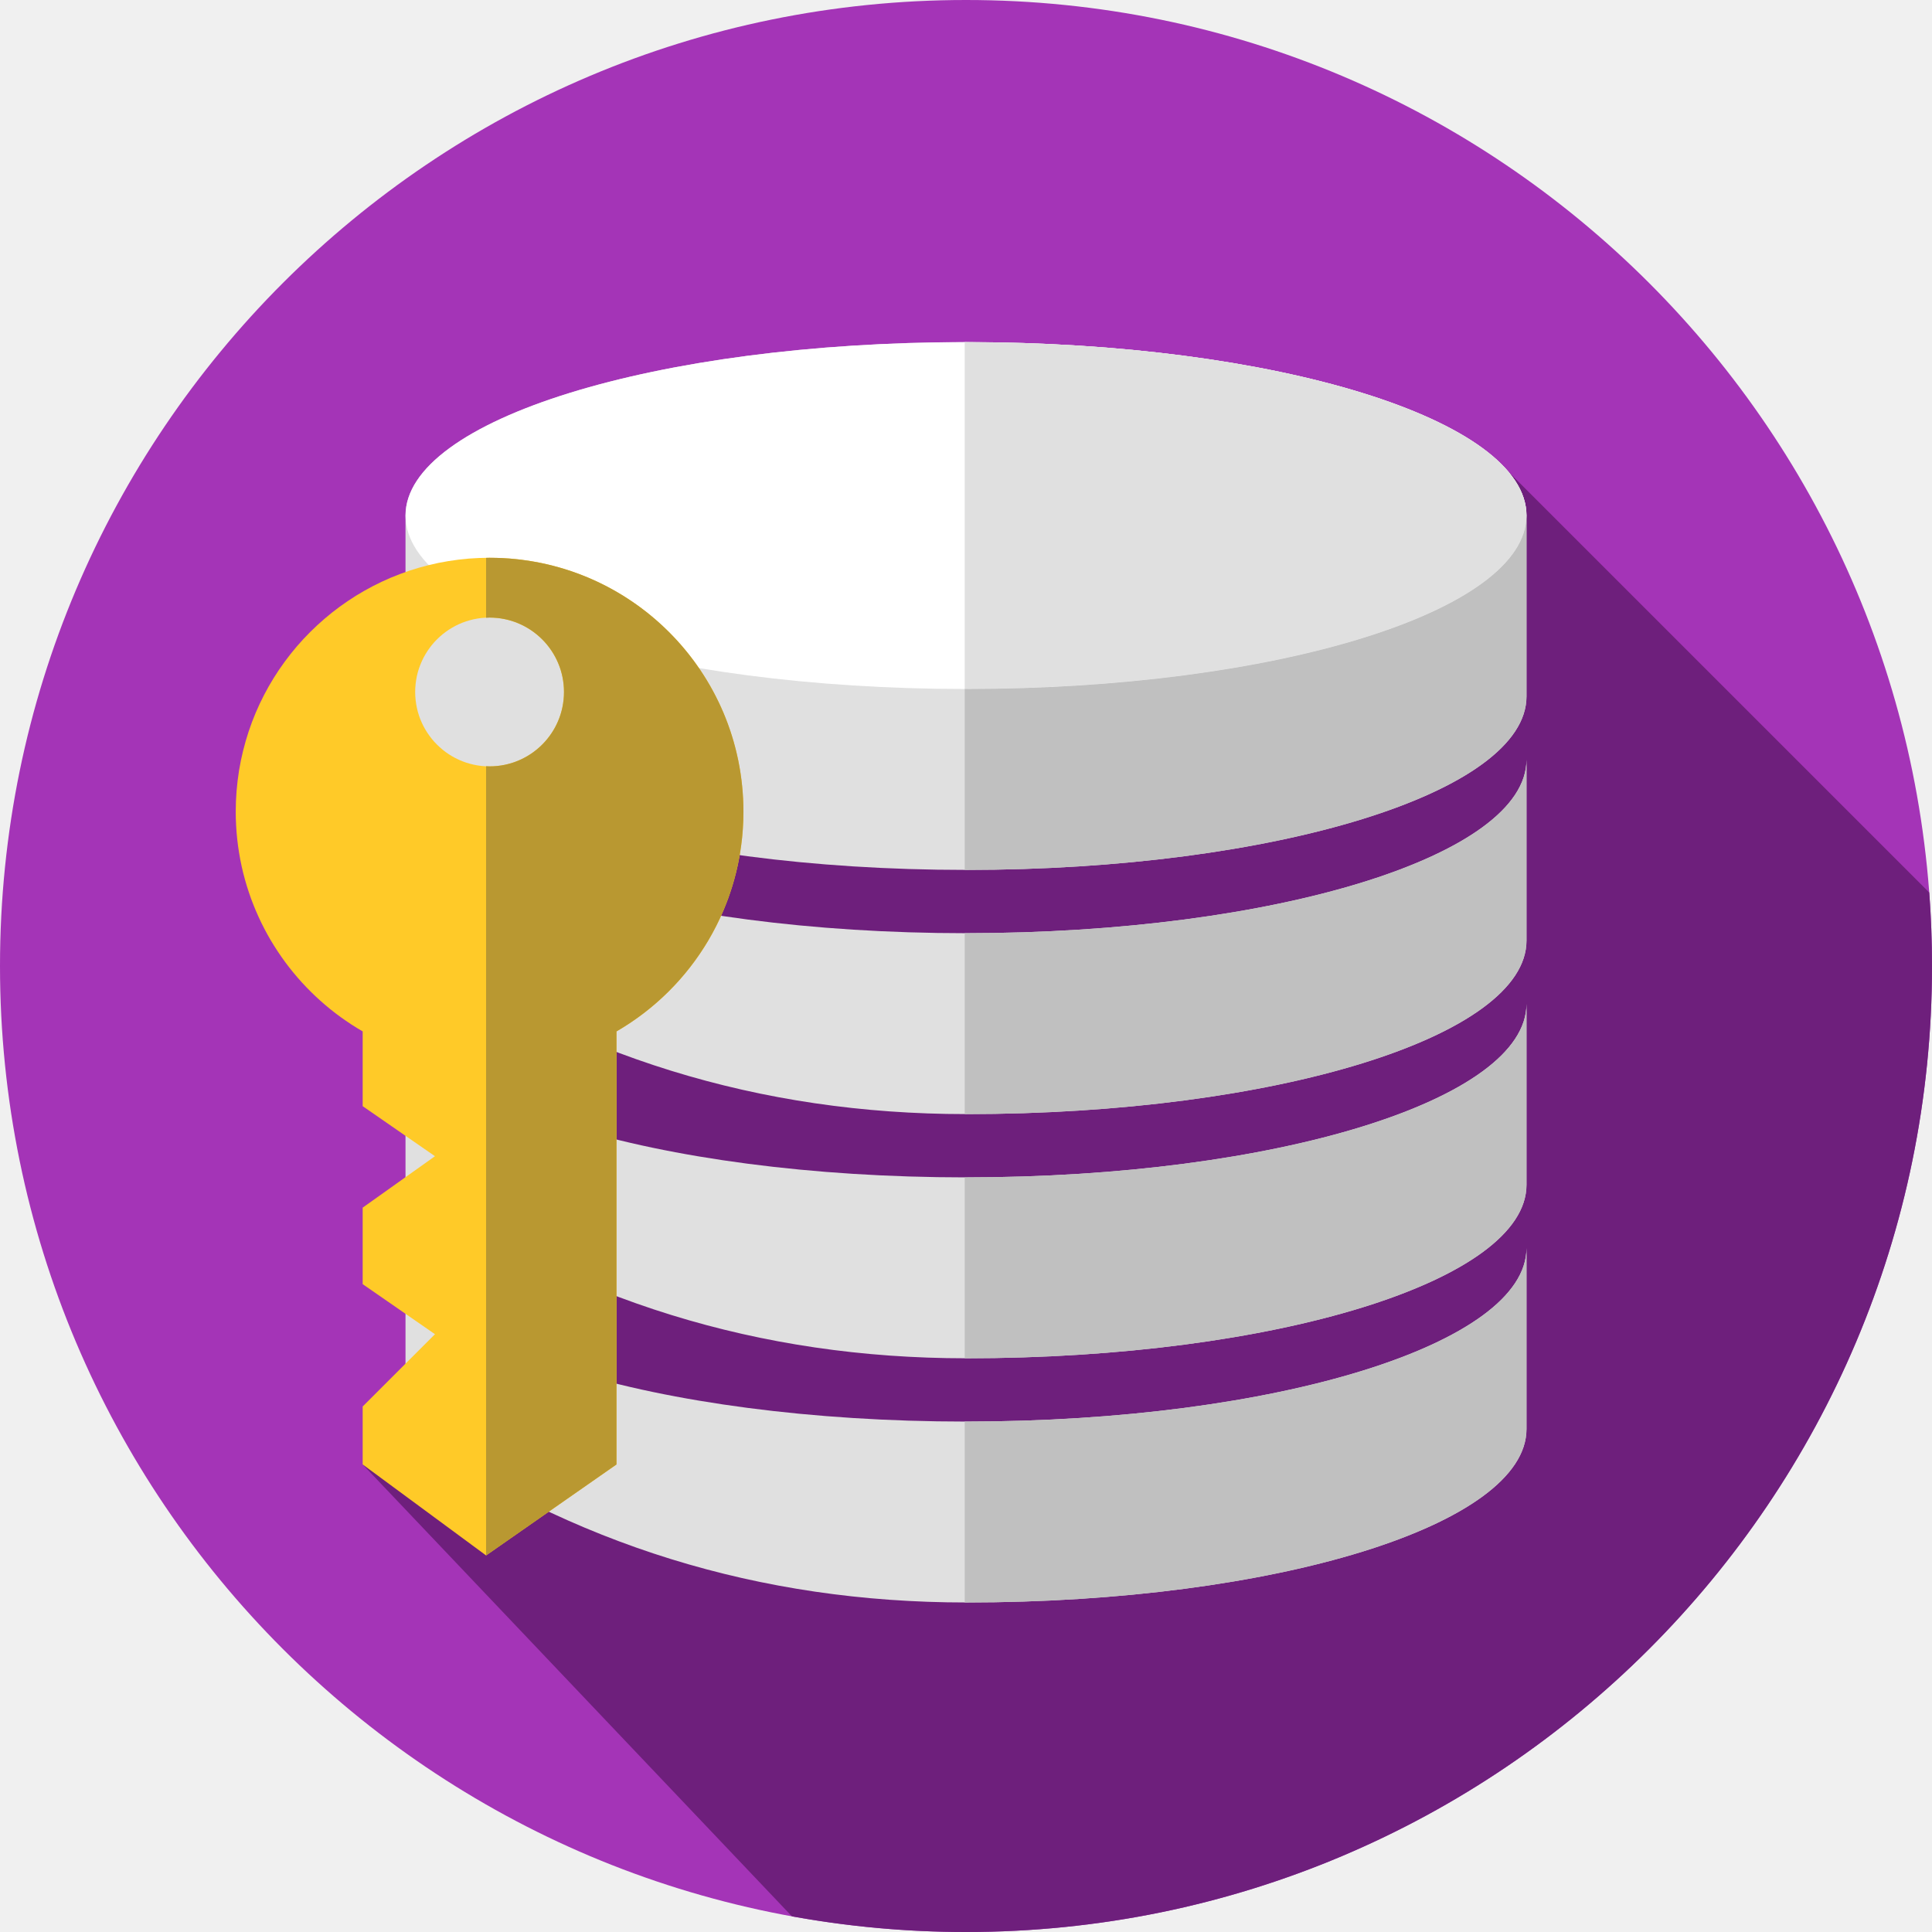
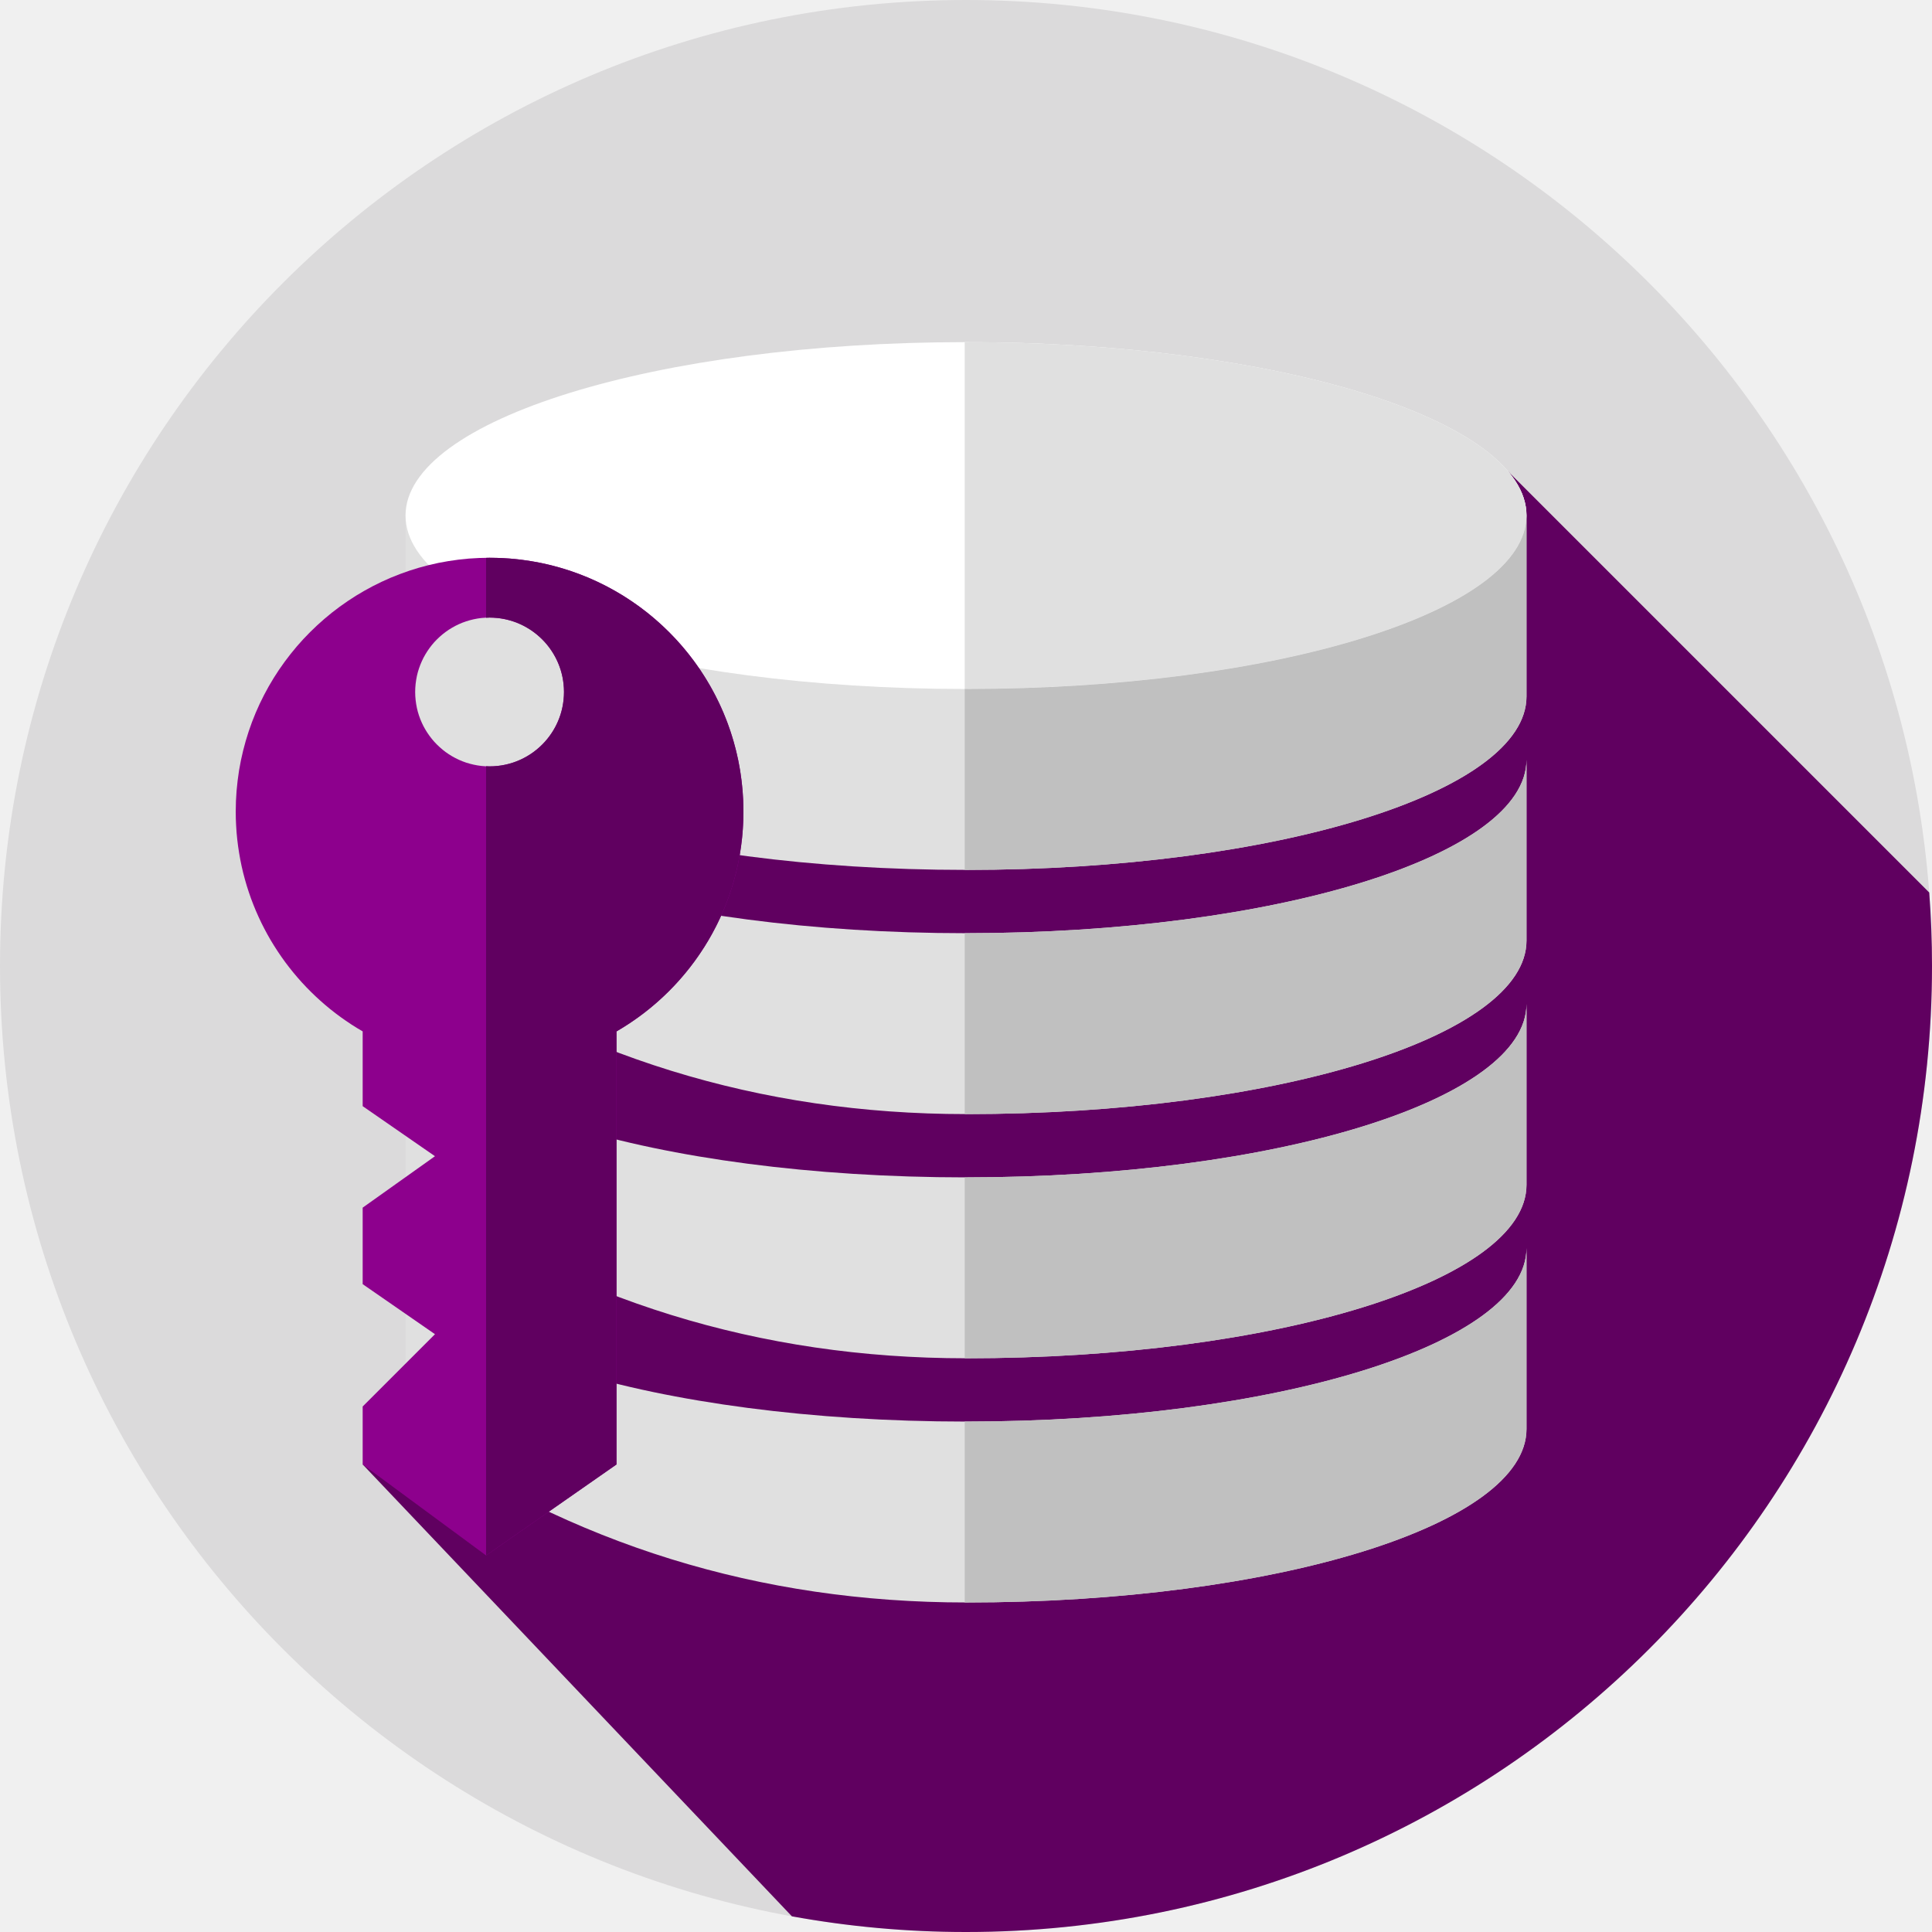
- <svg xmlns="http://www.w3.org/2000/svg" xmlns:xlink="http://www.w3.org/1999/xlink" preserveAspectRatio="xMidYMid meet" viewBox="0 0 640 640" width="200" height="200" version="1.1" id="svg1574">
-   <defs id="defs1456">
-     <path d="M320 0C143.27 0 0 143.27 0 320C0 496.73 143.27 640 320 640C496.73 640 640 496.73 640 320C640 143.27 496.73 0 320 0Z" id="agDmbu8v2" />
-     <path d="M639.08 295.66C629.79 286.36 583.3 239.88 499.63 156.21L144.17 249.22L228.22 332.06L214.8 332.14L134.33 251.67L134.33 262.42L147.08 332.56L250.11 435.5L242.04 440.27L134.33 332.56L134.33 343.91L159.87 488.8L120.14 485.11C205.45 574.93 252.85 624.83 262.33 634.81C281.04 638.21 300.31 640 320 640C496.73 640 640 496.73 640 320C640 311.81 639.69 303.69 639.08 295.66Z" id="c1jlho6fH" />
-     <path d="M319.7 113.33C319.66 113.33 319.62 113.33 319.58 113.33C319.58 113.33 319.58 113.33 319.58 113.33C217.23 113.4 134.33 139.1 134.33 170.78C134.33 176.78 134.33 224.72 134.33 230.71C134.33 262.44 217.46 288.17 320 288.17C422.54 288.17 505.67 262.44 505.67 230.71C505.67 224.72 505.67 176.78 505.67 170.78C505.67 139.05 422.54 113.33 320 113.33C319.9 113.33 319.8 113.33 319.7 113.33Z" id="aDyPUkcQU" />
-     <path d="M505.66 170.79C505.66 202.52 422.54 228.24 320 228.24C217.46 228.24 134.34 202.52 134.34 170.79C134.34 139.06 217.46 113.34 320 113.34C422.54 113.34 505.66 139.06 505.66 170.79Z" id="b1Ovi2fxrR" />
-     <path d="M319.58 113.33C319.58 124.82 319.58 216.74 319.58 228.23C319.72 228.23 319.86 228.23 320 228.23C422.54 228.23 505.67 202.51 505.67 170.78C505.67 139.05 422.54 113.33 320 113.33C319.86 113.33 319.72 113.33 319.58 113.33Z" id="a2kpC9lWco" />
-     <path d="M319.58 228.23C319.58 234.23 319.58 282.17 319.58 288.16C319.72 288.16 319.86 288.17 320 288.17C422.54 288.17 505.67 262.44 505.67 230.71C505.67 224.72 505.67 176.78 505.67 170.78C505.67 202.51 422.54 228.24 320 228.24C319.86 228.24 319.72 228.23 319.58 228.23Z" id="gxJdlOHAS" />
-     <path d="M320 369.06C422.54 369.06 505.67 343.33 505.67 311.6C505.67 305.61 505.67 257.67 505.67 251.67C505.67 283.4 422.54 309.13 320 309.13C217.46 309.13 134.33 283.4 134.33 251.67C134.33 255.67 134.33 275.65 134.33 311.6C189.75 349.91 251.64 369.06 320 369.06Z" id="b4vlR2PoB2" />
-     <path d="M319.58 309.12C319.58 315.12 319.58 363.06 319.58 369.06C319.72 369.06 319.86 369.06 320 369.06C422.54 369.06 505.67 343.33 505.67 311.6C505.67 305.61 505.67 257.67 505.67 251.67C505.67 283.4 422.54 309.13 320 309.13C319.86 309.13 319.72 309.12 319.58 309.12Z" id="f89kSF8j0" />
-     <path d="M320 449.95C422.54 449.95 505.67 424.22 505.67 392.49C505.67 386.5 505.67 338.56 505.67 332.56C505.67 364.29 422.54 390.02 320 390.02C217.46 390.02 134.33 364.29 134.33 332.56C134.33 336.56 134.33 356.54 134.33 392.49C189.75 430.8 251.64 449.95 320 449.95Z" id="aiP78q9Xe" />
-     <path d="M319.58 390.01C319.58 396.01 319.58 443.95 319.58 449.95C319.72 449.95 319.86 449.95 320 449.95C422.54 449.95 505.67 424.22 505.67 392.49C505.67 386.5 505.67 338.56 505.67 332.56C505.67 364.29 422.54 390.02 320 390.02C319.86 390.02 319.72 390.01 319.58 390.01Z" id="e1yATjfmLa" />
-     <path d="M320 530.84C422.54 530.84 505.67 505.12 505.67 473.39C505.67 467.39 505.67 419.45 505.67 413.45C505.67 445.18 422.54 470.91 320 470.91C217.46 470.91 134.33 445.18 134.33 413.45C134.33 417.45 134.33 437.43 134.33 473.39C189.75 511.69 251.64 530.84 320 530.84Z" id="hbrS8qCtZn" />
-     <path d="M319.58 470.91C319.58 476.9 319.58 524.84 319.58 530.84C319.72 530.84 319.86 530.84 320 530.84C422.54 530.84 505.67 505.12 505.67 473.39C505.67 467.39 505.67 419.45 505.67 413.45C505.67 445.18 422.54 470.91 320 470.91C319.86 470.91 319.72 470.91 319.58 470.91Z" id="hxvsYzvyP" />
-     <path d="M169.08 185.04L172.47 185.39L175.82 185.87L179.13 186.47L182.39 187.21L185.6 188.07L188.76 189.05L191.86 190.16L194.91 191.37L197.9 192.71L200.82 194.15L203.68 195.71L206.47 197.36L209.19 199.13L211.84 200.99L214.41 202.95L216.9 205.01L219.31 207.16L221.64 209.4L223.88 211.72L226.03 214.13L228.08 216.62L230.04 219.19L231.91 221.84L233.67 224.56L235.33 227.35L236.88 230.21L238.33 233.14L239.66 236.12L240.88 239.17L241.98 242.28L242.96 245.44L243.82 248.65L244.56 251.91L245.17 255.22L245.64 258.57L245.99 261.96L246.2 265.39L246.27 268.86L246.24 271.18L246.14 273.49L245.99 275.79L245.77 278.06L245.49 280.32L245.15 282.56L244.76 284.78L244.31 286.98L243.8 289.16L243.23 291.31L242.61 293.45L241.93 295.56L241.21 297.64L240.42 299.7L239.59 301.73L238.7 303.74L237.77 305.72L236.78 307.67L235.75 309.59L234.67 311.48L233.54 313.34L232.36 315.16L231.14 316.96L229.88 318.72L228.57 320.44L227.22 322.13L225.82 323.79L224.39 325.41L222.91 326.99L221.39 328.53L219.84 330.03L218.24 331.5L216.61 332.92L214.95 334.3L213.24 335.64L211.51 336.93L209.73 338.18L207.93 339.39L206.09 340.55L204.22 341.67L204.22 485.12L161.02 515.26L120.14 485.12L120.14 465.92L144.09 441.97L120.14 425.39L120.14 400.05L144.09 383.01L120.14 366.43L120.14 341.66L118.27 340.55L116.43 339.39L114.63 338.18L112.85 336.93L111.12 335.64L109.41 334.3L107.75 332.92L106.12 331.5L104.52 330.03L102.97 328.53L101.45 326.99L99.97 325.41L98.54 323.79L97.14 322.13L95.79 320.44L94.48 318.72L93.22 316.96L92 315.16L90.82 313.33L89.69 311.48L88.61 309.59L87.58 307.67L86.59 305.72L85.66 303.74L84.77 301.73L83.94 299.7L83.15 297.64L82.43 295.56L81.75 293.45L81.13 291.31L80.56 289.16L80.05 286.98L79.6 284.78L79.21 282.56L78.87 280.32L78.59 278.06L78.37 275.78L78.22 273.49L78.12 271.18L78.09 268.85L78.16 265.39L78.37 261.96L78.72 258.57L79.19 255.21L79.8 251.91L80.54 248.65L81.4 245.44L82.38 242.28L83.48 239.17L84.7 236.12L86.03 233.14L87.48 230.21L89.03 227.35L90.69 224.56L92.45 221.84L94.32 219.19L96.28 216.62L98.33 214.13L100.48 211.72L102.72 209.4L105.05 207.16L107.46 205.01L109.95 202.95L112.52 200.99L115.17 199.13L117.89 197.36L120.68 195.71L123.54 194.15L126.46 192.71L129.45 191.37L132.5 190.16L135.6 189.05L138.76 188.07L141.97 187.21L145.23 186.47L148.54 185.87L151.89 185.39L155.28 185.04L158.71 184.84L162.18 184.77L165.65 184.84L169.08 185.04ZM159.49 204.72L158.18 204.9L156.89 205.15L155.63 205.46L154.39 205.84L153.18 206.27L152 206.77L150.85 207.33L149.74 207.95L148.66 208.61L147.62 209.34L146.62 210.11L145.67 210.93L144.75 211.8L143.88 212.71L143.06 213.67L142.29 214.67L141.57 215.71L140.9 216.79L140.28 217.9L139.73 219.05L139.23 220.23L138.79 221.44L138.41 222.67L138.1 223.94L137.86 225.23L137.68 226.54L137.57 227.87L137.53 229.23L137.57 230.58L137.68 231.91L137.86 233.22L138.1 234.51L138.41 235.78L138.79 237.02L139.23 238.23L139.73 239.41L140.28 240.55L140.9 241.67L141.57 242.74L142.29 243.78L143.06 244.78L143.88 245.74L144.75 246.65L145.67 247.52L146.62 248.34L147.62 249.12L148.66 249.84L149.74 250.51L150.85 251.12L152 251.68L153.18 252.18L154.39 252.62L155.63 252.99L156.89 253.3L158.18 253.55L159.49 253.73L160.83 253.84L162.18 253.87L163.53 253.84L164.87 253.73L166.18 253.55L167.47 253.3L168.73 252.99L169.97 252.62L171.18 252.18L172.36 251.68L173.51 251.12L174.62 250.51L175.7 249.84L176.74 249.12L177.74 248.34L178.69 247.52L179.61 246.65L180.48 245.74L181.3 244.78L182.07 243.78L182.79 242.74L183.46 241.67L184.08 240.55L184.63 239.41L185.13 238.23L185.57 237.02L185.95 235.78L186.26 234.51L186.5 233.22L186.68 231.91L186.79 230.58L186.83 229.23L186.79 227.87L186.68 226.54L186.5 225.23L186.26 223.94L185.95 222.67L185.57 221.44L185.13 220.23L184.63 219.05L184.08 217.9L183.46 216.79L182.79 215.71L182.07 214.67L181.3 213.67L180.48 212.71L179.61 211.8L178.69 210.93L177.74 210.11L176.74 209.34L175.7 208.61L174.62 207.95L173.51 207.33L172.36 206.77L171.18 206.27L169.97 205.84L168.73 205.46L167.47 205.15L166.18 204.9L164.87 204.72L163.53 204.62L162.18 204.58L160.83 204.62L159.49 204.72Z" id="dgAWC7dJD" />
-     <path d="M161.02 184.8C161.02 186.78 161.02 202.66 161.02 204.64C161.4 204.62 161.79 204.58 162.18 204.58C175.79 204.58 186.83 215.62 186.83 229.23C186.83 242.84 175.79 253.87 162.18 253.87C161.79 253.87 161.4 253.83 161.02 253.82C161.02 271.24 161.02 358.39 161.02 515.26L161.02 515.26L204.22 485.12C204.22 399.05 204.22 351.23 204.22 341.67C229.35 327.12 246.27 299.97 246.27 268.86C246.27 222.41 208.62 184.77 162.18 184.77C161.79 184.77 161.4 184.79 161.02 184.8Z" id="o4tNpeowx5" />
+ <svg xmlns="http://www.w3.org/2000/svg" xmlns:xlink="http://www.w3.org/1999/xlink" width="640" height="640">
+   <defs>
+     <path d="M320 0C143.27 0 0 143.27 0 320s143.27 320 320 320 320-143.27 320-320S496.73 0 320 0z" id="a" />
+     <path d="M639.08 295.66c-9.29-9.3-55.78-55.78-139.45-139.45l-355.46 93.01 84.05 82.84-13.42.08-80.47-80.47v10.75l12.75 70.14L250.11 435.5l-8.07 4.77-107.71-107.71v11.35l25.54 144.89-39.73-3.69c85.31 89.82 132.71 139.72 142.19 149.7 18.71 3.4 37.98 5.19 57.67 5.19 176.73 0 320-143.27 320-320 0-8.19-.31-16.31-.92-24.34z" id="b" />
+     <path d="M319.7 113.33h-.12c-102.35.07-185.25 25.77-185.25 57.45v59.93c0 31.73 83.13 57.46 185.67 57.46 102.54 0 185.67-25.73 185.67-57.46v-59.93c0-31.73-83.13-57.45-185.67-57.45h-.3z" id="c" />
+     <path d="M505.66 170.79c0 31.73-83.12 57.45-185.66 57.45-102.54 0-185.66-25.72-185.66-57.45 0-31.73 83.12-57.45 185.66-57.45 102.54 0 185.66 25.72 185.66 57.45z" id="d" />
+     <path d="M319.58 113.33v114.9h.42c102.54 0 185.67-25.72 185.67-57.45 0-31.73-83.13-57.45-185.67-57.45h-.42z" id="e" />
+     <path d="M319.58 228.23v59.93c.14 0 .28.01.42.01 102.54 0 185.67-25.73 185.67-57.46v-59.93c0 31.73-83.13 57.46-185.67 57.46-.14 0-.28-.01-.42-.01z" id="f" />
+     <path d="M320 369.06c102.54 0 185.67-25.73 185.67-57.46v-59.93c0 31.73-83.13 57.46-185.67 57.46-102.54 0-185.67-25.73-185.67-57.46v59.93c55.42 38.31 117.31 57.46 185.67 57.46z" id="g" />
+     <path d="M319.58 309.12v59.94h.42c102.54 0 185.67-25.73 185.67-57.46v-59.93c0 31.73-83.13 57.46-185.67 57.46-.14 0-.28-.01-.42-.01z" id="h" />
+     <path d="M320 449.95c102.54 0 185.67-25.73 185.67-57.46v-59.93c0 31.73-83.13 57.46-185.67 57.46-102.54 0-185.67-25.73-185.67-57.46v59.93c55.42 38.31 117.31 57.46 185.67 57.46z" id="i" />
+     <path d="M319.58 390.01v59.94h.42c102.54 0 185.67-25.73 185.67-57.46v-59.93c0 31.73-83.13 57.46-185.67 57.46-.14 0-.28-.01-.42-.01z" id="j" />
+     <path d="M320 530.84c102.54 0 185.67-25.72 185.67-57.45v-59.94c0 31.73-83.13 57.46-185.67 57.46-102.54 0-185.67-25.73-185.67-57.46v59.94c55.42 38.3 117.31 57.45 185.67 57.45z" id="k" />
+     <path d="M319.58 470.91v59.93h.42c102.54 0 185.67-25.72 185.67-57.45v-59.94c0 31.73-83.13 57.46-185.67 57.46h-.42z" id="l" />
+     <path d="M169.08 185.04l3.39.35 3.35.48 3.31.6 3.26.74 3.21.86 3.16.98 3.1 1.11 3.05 1.21 2.99 1.34 2.92 1.44 2.86 1.56 2.79 1.65 2.72 1.77 2.65 1.86 2.57 1.96 2.49 2.06 2.41 2.15 2.33 2.24 2.24 2.32 2.15 2.41 2.05 2.49 1.96 2.57 1.87 2.65 1.76 2.72 1.66 2.79 1.55 2.86 1.45 2.93 1.33 2.98 1.22 3.05 1.1 3.11.98 3.16.86 3.21.74 3.26.61 3.31.47 3.35.35 3.39.21 3.43.07 3.47-.03 2.32-.1 2.31-.15 2.3-.22 2.27-.28 2.26-.34 2.24-.39 2.22-.45 2.2-.51 2.18-.57 2.15-.62 2.14-.68 2.11-.72 2.08-.79 2.06-.83 2.03-.89 2.01-.93 1.98-.99 1.95-1.03 1.92-1.08 1.89-1.13 1.86-1.18 1.82-1.22 1.8-1.26 1.76-1.31 1.72-1.35 1.69-1.4 1.66-1.43 1.62-1.48 1.58-1.52 1.54-1.55 1.5-1.6 1.47-1.63 1.42-1.66 1.38-1.71 1.34-1.73 1.29-1.78 1.25-1.8 1.21-1.84 1.16-1.87 1.12v143.45l-43.2 30.14-40.88-30.14v-19.2l23.95-23.95-23.95-16.58v-25.34l23.95-17.04-23.95-16.58v-24.77l-1.87-1.11-1.84-1.16-1.8-1.21-1.78-1.25-1.73-1.29-1.71-1.34-1.66-1.38-1.63-1.42-1.6-1.47-1.55-1.5-1.52-1.54-1.48-1.58-1.43-1.62-1.4-1.66-1.35-1.69-1.31-1.72-1.26-1.76-1.22-1.8-1.18-1.83-1.13-1.85-1.08-1.89-1.03-1.92-.99-1.95-.93-1.98-.89-2.01-.83-2.03-.79-2.06-.72-2.08-.68-2.11-.62-2.14-.57-2.15-.51-2.18-.45-2.2-.39-2.22-.34-2.24-.28-2.26-.22-2.28-.15-2.29-.1-2.31-.03-2.33.07-3.46.21-3.43.35-3.39.47-3.36.61-3.3.74-3.26.86-3.21.98-3.16 1.1-3.11 1.22-3.05 1.33-2.98 1.45-2.93 1.55-2.86 1.66-2.79 1.76-2.72 1.87-2.65 1.96-2.57 2.05-2.49 2.15-2.41 2.24-2.32 2.33-2.24 2.41-2.15 2.49-2.06 2.57-1.96 2.65-1.86 2.72-1.77 2.79-1.65 2.86-1.56 2.92-1.44 2.99-1.34 3.05-1.21 3.1-1.11 3.16-.98 3.21-.86 3.26-.74 3.31-.6 3.35-.48 3.39-.35 3.43-.2 3.47-.07 3.47.07 3.43.2zm-9.59 19.68l-1.31.18-1.29.25-1.26.31-1.24.38-1.21.43-1.18.5-1.15.56-1.11.62-1.08.66-1.04.73-1 .77-.95.82-.92.87-.87.91-.82.96-.77 1-.72 1.04-.67 1.08-.62 1.11-.55 1.15-.5 1.18-.44 1.21-.38 1.23-.31 1.27-.24 1.29-.18 1.31-.11 1.33-.04 1.36.04 1.35.11 1.33.18 1.31.24 1.29.31 1.27.38 1.24.44 1.21.5 1.18.55 1.14.62 1.12.67 1.07.72 1.04.77 1 .82.96.87.91.92.87.95.82 1 .78 1.04.72 1.08.67 1.11.61 1.15.56 1.18.5 1.21.44 1.24.37 1.26.31 1.29.25 1.31.18 1.34.11 1.35.03 1.35-.03 1.34-.11 1.31-.18 1.29-.25 1.26-.31 1.24-.37 1.21-.44 1.18-.5 1.15-.56 1.11-.61 1.08-.67 1.04-.72 1-.78.95-.82.92-.87.87-.91.82-.96.77-1 .72-1.04.67-1.07.62-1.12.55-1.14.5-1.18.44-1.21.38-1.24.31-1.27.24-1.29.18-1.31.11-1.33.04-1.35-.04-1.36-.11-1.33-.18-1.31-.24-1.29-.31-1.27-.38-1.23-.44-1.21-.5-1.18-.55-1.15-.62-1.11-.67-1.08-.72-1.04-.77-1-.82-.96-.87-.91-.92-.87-.95-.82-1-.77-1.04-.73-1.08-.66-1.11-.62-1.15-.56-1.18-.5-1.21-.43-1.24-.38-1.26-.31-1.29-.25-1.31-.18-1.34-.1-1.35-.04-1.35.04-1.34.1z" id="m" />
+     <path d="M161.02 184.8v19.84c.38-.02.77-.06 1.16-.06 13.61 0 24.65 11.04 24.65 24.65s-11.04 24.64-24.65 24.64c-.39 0-.78-.04-1.16-.05v261.44l43.2-30.14V341.67c25.13-14.55 42.05-41.7 42.05-72.81 0-46.45-37.65-84.09-84.09-84.09-.39 0-.78.02-1.16.03z" id="n" />
  </defs>
-   <g id="g1572">
-     <g id="g1570">
-       <g id="g1464">
-         <use xlink:href="#agDmbu8v2" opacity="1" fill="#a434b7" fill-opacity="1" id="use1458" />
-         <g id="g1462">
-           <use xlink:href="#agDmbu8v2" opacity="1" fill-opacity="0" stroke="#000000" stroke-width="1" stroke-opacity="0" id="use1460" />
-         </g>
-       </g>
-       <g id="g1472">
-         <use xlink:href="#c1jlho6fH" opacity="1" fill="#6e1f7c" fill-opacity="1" id="use1466" />
-         <g id="g1470">
-           <use xlink:href="#c1jlho6fH" opacity="1" fill-opacity="0" stroke="#000000" stroke-width="1" stroke-opacity="0" id="use1468" />
-         </g>
-       </g>
-       <g id="g1480">
-         <use xlink:href="#aDyPUkcQU" opacity="1" fill="#e0e0e0" fill-opacity="1" id="use1474" />
-         <g id="g1478">
-           <use xlink:href="#aDyPUkcQU" opacity="1" fill-opacity="0" stroke="#000000" stroke-width="1" stroke-opacity="0" id="use1476" />
-         </g>
-       </g>
-       <g id="g1488">
-         <use xlink:href="#b1Ovi2fxrR" opacity="1" fill="#ffffff" fill-opacity="1" id="use1482" />
-         <g id="g1486">
-           <use xlink:href="#b1Ovi2fxrR" opacity="1" fill-opacity="0" stroke="#000000" stroke-width="1" stroke-opacity="0" id="use1484" />
-         </g>
-       </g>
-       <g id="g1496">
-         <use xlink:href="#a2kpC9lWco" opacity="1" fill="#e0e0e0" fill-opacity="1" id="use1490" />
-         <g id="g1494">
-           <use xlink:href="#a2kpC9lWco" opacity="1" fill-opacity="0" stroke="#000000" stroke-width="1" stroke-opacity="0" id="use1492" />
-         </g>
-       </g>
-       <g id="g1504">
-         <use xlink:href="#gxJdlOHAS" opacity="1" fill="#c0c0c0" fill-opacity="1" id="use1498" />
-         <g id="g1502">
-           <use xlink:href="#gxJdlOHAS" opacity="1" fill-opacity="0" stroke="#000000" stroke-width="1" stroke-opacity="0" id="use1500" />
-         </g>
-       </g>
-       <g id="g1512">
-         <use xlink:href="#b4vlR2PoB2" opacity="1" fill="#e0e0e0" fill-opacity="1" id="use1506" />
-         <g id="g1510">
-           <use xlink:href="#b4vlR2PoB2" opacity="1" fill-opacity="0" stroke="#000000" stroke-width="1" stroke-opacity="0" id="use1508" />
-         </g>
-       </g>
-       <g id="g1520">
-         <use xlink:href="#f89kSF8j0" opacity="1" fill="#c0c0c0" fill-opacity="1" id="use1514" />
-         <g id="g1518">
-           <use xlink:href="#f89kSF8j0" opacity="1" fill-opacity="0" stroke="#000000" stroke-width="1" stroke-opacity="0" id="use1516" />
-         </g>
-       </g>
-       <g id="g1528">
-         <use xlink:href="#aiP78q9Xe" opacity="1" fill="#e0e0e0" fill-opacity="1" id="use1522" />
-         <g id="g1526">
-           <use xlink:href="#aiP78q9Xe" opacity="1" fill-opacity="0" stroke="#000000" stroke-width="1" stroke-opacity="0" id="use1524" />
-         </g>
-       </g>
-       <g id="g1536">
-         <use xlink:href="#e1yATjfmLa" opacity="1" fill="#c0c0c0" fill-opacity="1" id="use1530" />
-         <g id="g1534">
-           <use xlink:href="#e1yATjfmLa" opacity="1" fill-opacity="0" stroke="#000000" stroke-width="1" stroke-opacity="0" id="use1532" />
-         </g>
-       </g>
-       <g id="g1544">
-         <use xlink:href="#hbrS8qCtZn" opacity="1" fill="#e0e0e0" fill-opacity="1" id="use1538" />
-         <g id="g1542">
-           <use xlink:href="#hbrS8qCtZn" opacity="1" fill-opacity="0" stroke="#000000" stroke-width="1" stroke-opacity="0" id="use1540" />
-         </g>
-       </g>
-       <g id="g1552">
-         <use xlink:href="#hxvsYzvyP" opacity="1" fill="#c0c0c0" fill-opacity="1" id="use1546" />
-         <g id="g1550">
-           <use xlink:href="#hxvsYzvyP" opacity="1" fill-opacity="0" stroke="#000000" stroke-width="1" stroke-opacity="0" id="use1548" />
-         </g>
-       </g>
-       <g id="g1560">
-         <use xlink:href="#dgAWC7dJD" opacity="1" fill="#ffca28" fill-opacity="1" id="use1554" />
-         <g id="g1558">
-           <use xlink:href="#dgAWC7dJD" opacity="1" fill-opacity="0" stroke="#000000" stroke-width="1" stroke-opacity="0" id="use1556" />
-         </g>
-       </g>
-       <g id="g1568">
-         <use xlink:href="#o4tNpeowx5" opacity="1" fill="#b99831" fill-opacity="1" id="use1562" />
-         <g id="g1566">
-           <use xlink:href="#o4tNpeowx5" opacity="1" fill-opacity="0" stroke="#000000" stroke-width="1" stroke-opacity="0" id="use1564" />
-         </g>
-       </g>
-     </g>
+   <use xlink:href="#a" fill="#dbdadb" />
+   <use xlink:href="#a" fill-opacity="0" stroke="#000" stroke-opacity="0" />
+   <use xlink:href="#b" fill="#600060" />
+   <use xlink:href="#b" fill-opacity="0" stroke="#000" stroke-opacity="0" />
+   <use xlink:href="#c" fill="#e0e0e0" />
+   <use xlink:href="#c" fill-opacity="0" stroke="#000" stroke-opacity="0" />
+   <use xlink:href="#d" fill="#fff" />
+   <use xlink:href="#d" fill-opacity="0" stroke="#000" stroke-opacity="0" />
+   <use xlink:href="#e" fill="#e0e0e0" />
+   <use xlink:href="#e" fill-opacity="0" stroke="#000" stroke-opacity="0" />
+   <use xlink:href="#f" fill="silver" />
+   <use xlink:href="#f" fill-opacity="0" stroke="#000" stroke-opacity="0" />
+   <use xlink:href="#g" fill="#e0e0e0" />
+   <use xlink:href="#g" fill-opacity="0" stroke="#000" stroke-opacity="0" />
+   <g>
+     <use xlink:href="#h" fill="silver" />
+     <use xlink:href="#h" fill-opacity="0" stroke="#000" stroke-opacity="0" />
+   </g>
+   <g>
+     <use xlink:href="#i" fill="#e0e0e0" />
+     <use xlink:href="#i" fill-opacity="0" stroke="#000" stroke-opacity="0" />
+   </g>
+   <g>
+     <use xlink:href="#j" fill="silver" />
+     <use xlink:href="#j" fill-opacity="0" stroke="#000" stroke-opacity="0" />
+   </g>
+   <g>
+     <use xlink:href="#k" fill="#e0e0e0" />
+     <use xlink:href="#k" fill-opacity="0" stroke="#000" stroke-opacity="0" />
+   </g>
+   <g>
+     <use xlink:href="#l" fill="silver" />
+     <use xlink:href="#l" fill-opacity="0" stroke="#000" stroke-opacity="0" />
+   </g>
+   <g>
+     <use xlink:href="#m" fill="#8d008d" />
+     <use xlink:href="#m" fill-opacity="0" stroke="#000" stroke-opacity="0" />
+   </g>
+   <g>
+     <use xlink:href="#n" fill="#600060" />
+     <use xlink:href="#n" fill-opacity="0" stroke="#000" stroke-opacity="0" />
  </g>
</svg>
